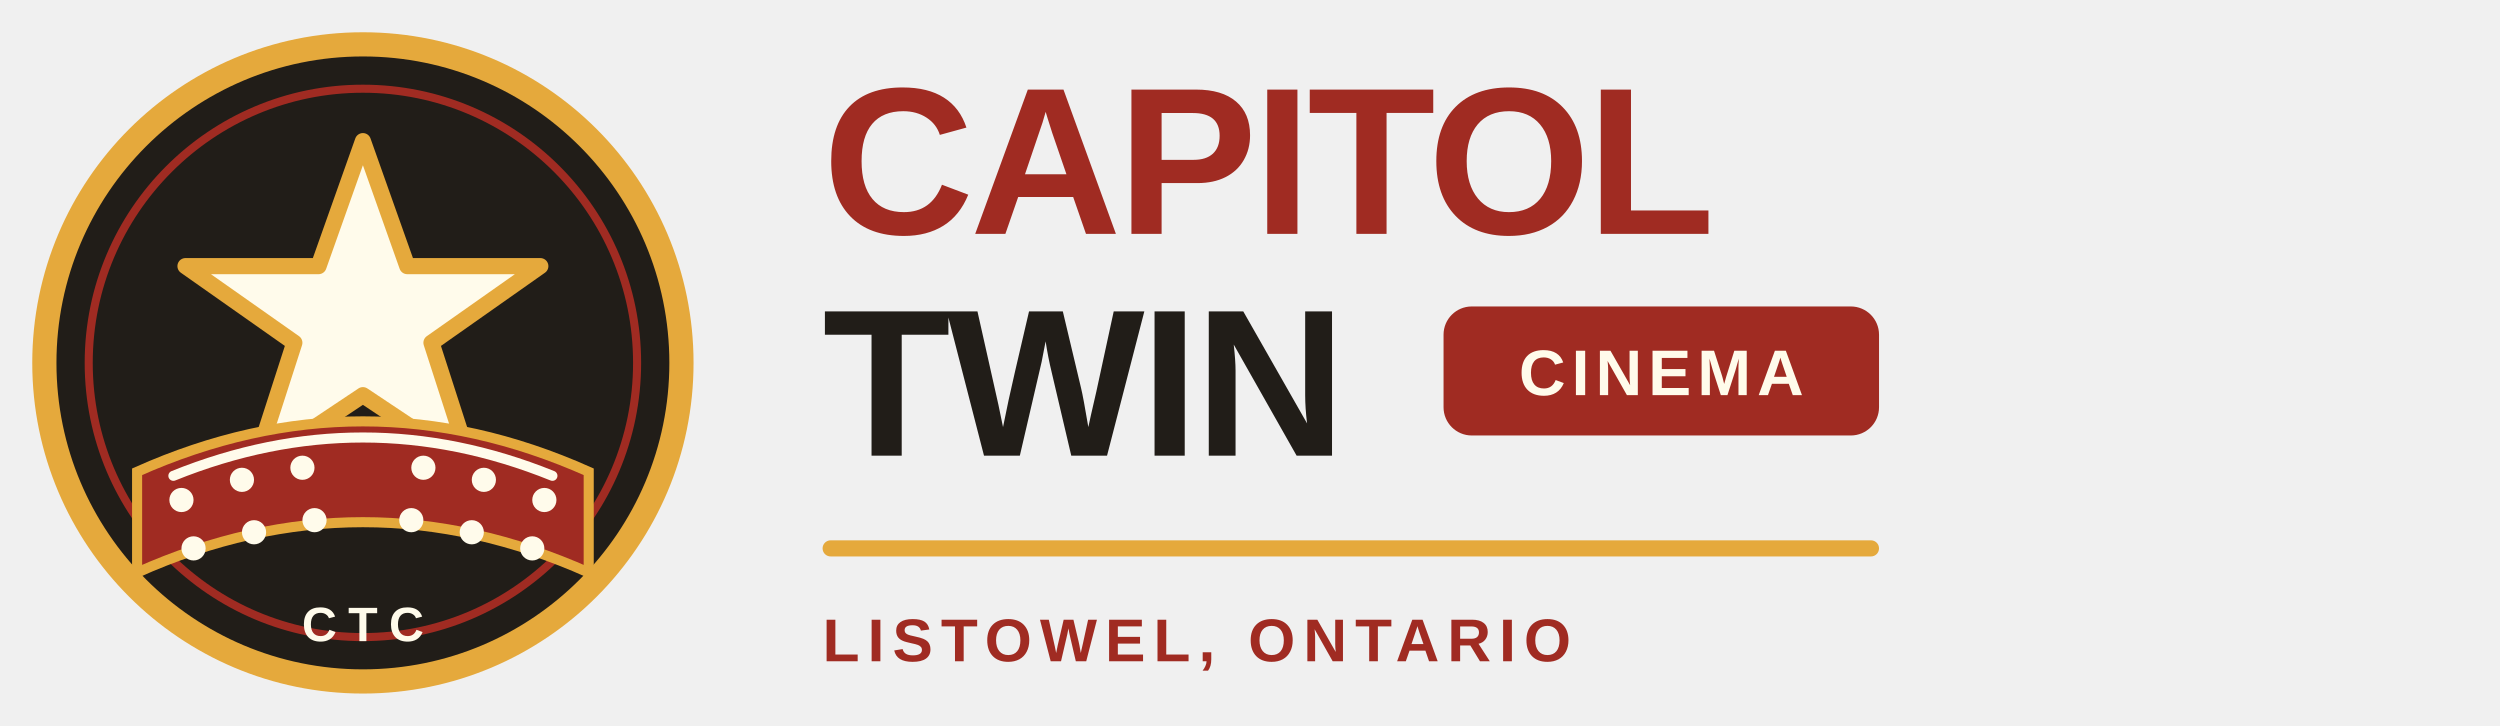
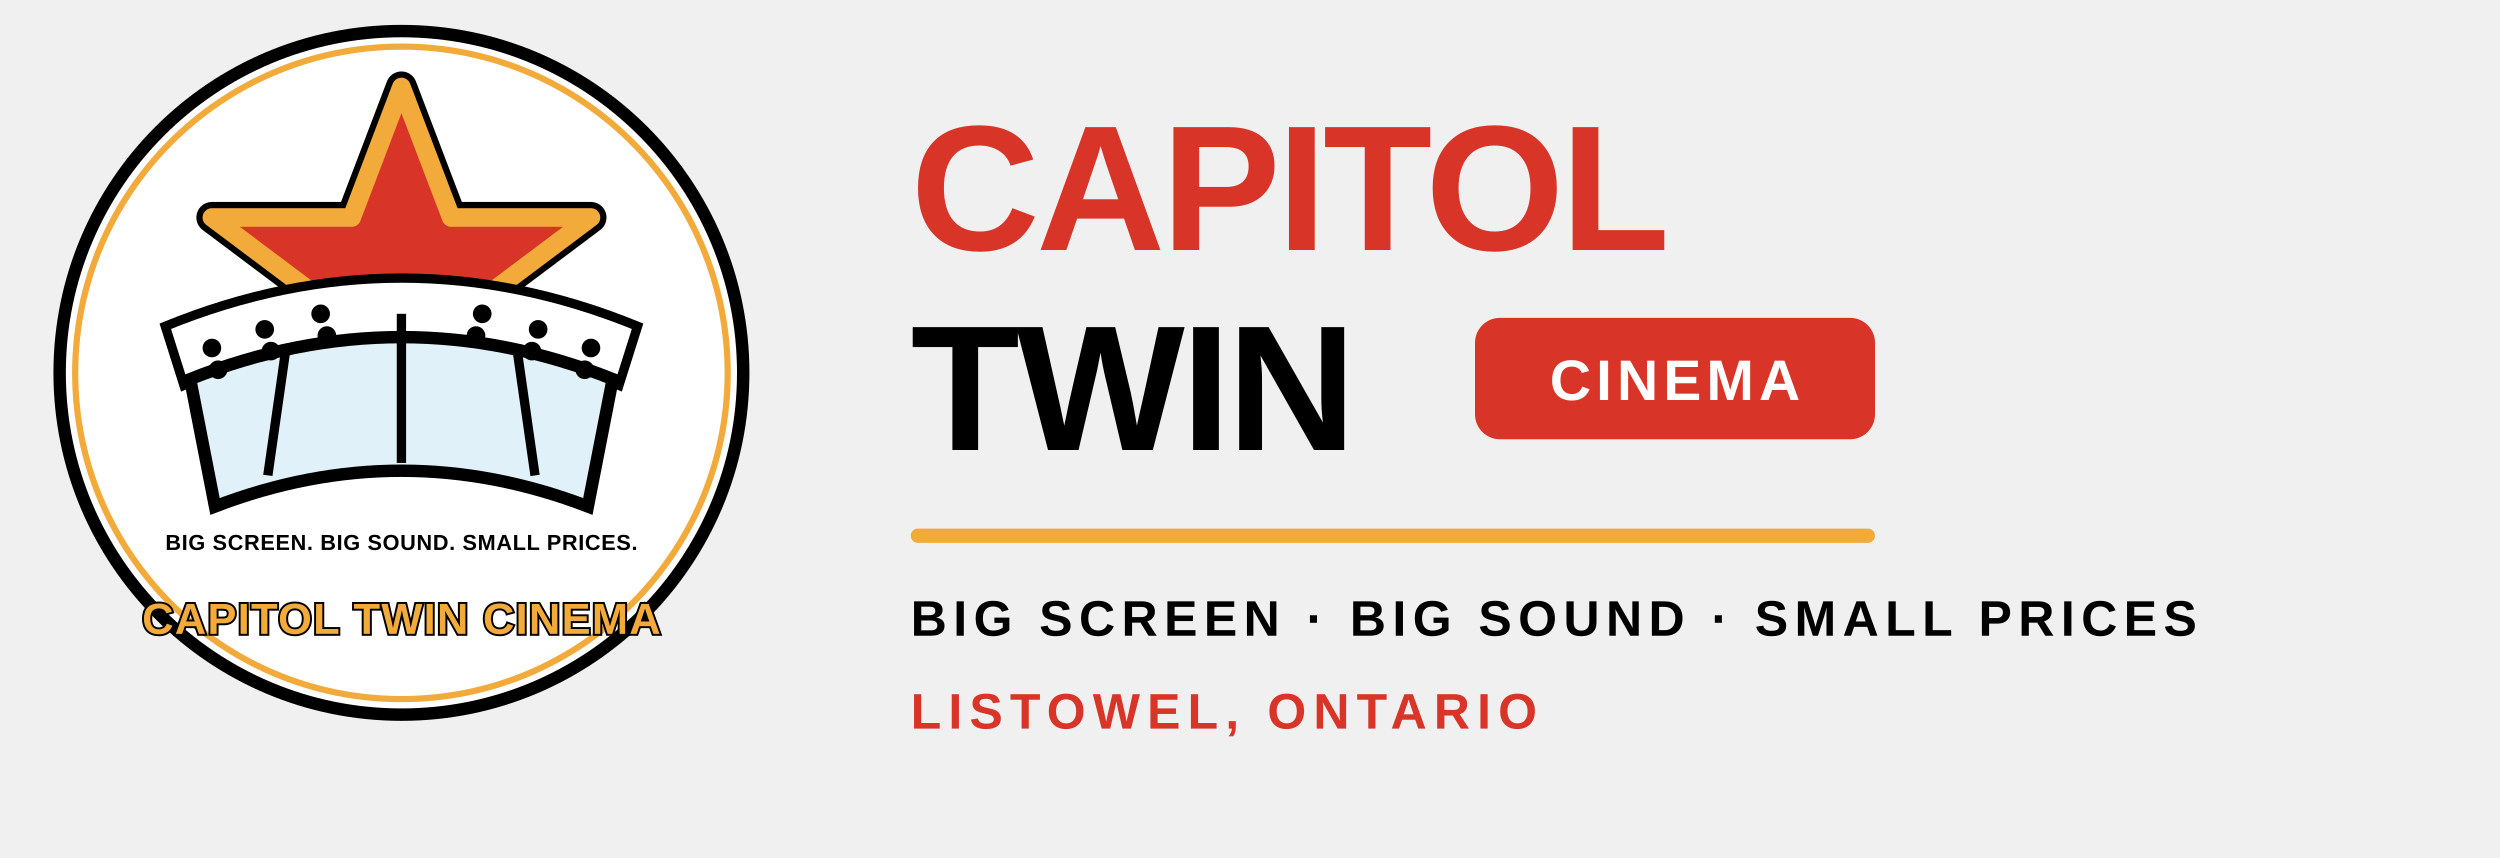
- <svg xmlns="http://www.w3.org/2000/svg" viewBox="0 0 620 180" role="img" aria-labelledby="logo-title logo-desc">
-   <g transform="translate(90 90)">
-     <circle r="79" fill="#211d18" stroke="#e5a93c" stroke-width="6" />
-     <circle r="68" fill="none" stroke="#a02b22" stroke-width="2" />
-     <path d="M0-55 11-24h33L17-5l10 31L0 8l-27 18 10-31-27-19h33Z" fill="#fffbeb" stroke="#e5a93c" stroke-width="4" stroke-linejoin="round" />
-     <path d="M-56 27Q0 2 56 27v25Q0 27-56 52Z" fill="#a02b22" stroke="#e5a93c" stroke-width="2.5" />
-     <path d="M-47 28Q0 9 47 28" fill="none" stroke="#fffbeb" stroke-width="2.5" stroke-linecap="round" />
-     <g fill="#fffbeb">
-       <circle cx="-45" cy="34" r="3" />
-       <circle cx="-30" cy="29" r="3" />
-       <circle cx="-15" cy="26" r="3" />
-       <circle cx="15" cy="26" r="3" />
-       <circle cx="30" cy="29" r="3" />
-       <circle cx="45" cy="34" r="3" />
-       <circle cx="-42" cy="46" r="3" />
-       <circle cx="-27" cy="42" r="3" />
-       <circle cx="-12" cy="39" r="3" />
-       <circle cx="12" cy="39" r="3" />
-       <circle cx="27" cy="42" r="3" />
-       <circle cx="42" cy="46" r="3" />
+ <svg xmlns="http://www.w3.org/2000/svg" viewBox="0 0 700 240" role="img" aria-labelledby="logo-title logo-desc">
+   <defs>
+     <g id="mark-art">
+       <circle cx="120" cy="120" r="110" fill="#FFFFFF" stroke="#000000" stroke-width="4" />
+       <circle cx="120" cy="120" r="105" fill="none" stroke="#F2AA3B" stroke-width="2" />
+       <path d="M120 28 136 70h45l-36 27 14 44-39-26-39 26 14-44-36-27h45Z" fill="#D83428" stroke="#000000" stroke-width="10" stroke-linejoin="round" />
+       <path d="M120 28 136 70h45l-36 27 14 44-39-26-39 26 14-44-36-27h45Z" fill="#D83428" stroke="#F2AA3B" stroke-width="6" stroke-linejoin="round" />
+       <path d="M44 105Q120 74 196 105L190 124Q120 94 50 124Z" fill="#FFFFFF" stroke="#000000" stroke-width="3" />
+       <path d="M52 122Q120 95 188 122L180 163Q120 140 60 163Z" fill="#E0F1F9" stroke="#000000" stroke-width="4" />
+       <path d="M83 111 77 153M120 101v48M157 111l6 42" fill="none" stroke="#000000" stroke-width="3" />
+       <g fill="#000000">
+         <circle cx="59" cy="112" r="3" />
+         <circle cx="76" cy="106" r="3" />
+         <circle cx="94" cy="101" r="3" />
+         <circle cx="146" cy="101" r="3" />
+         <circle cx="164" cy="106" r="3" />
+         <circle cx="181" cy="112" r="3" />
+         <circle cx="61" cy="119" r="3" />
+         <circle cx="78" cy="113" r="3" />
+         <circle cx="96" cy="108" r="3" />
+         <circle cx="144" cy="108" r="3" />
+         <circle cx="162" cy="113" r="3" />
+         <circle cx="179" cy="119" r="3" />
+       </g>
+       <text x="120" y="177" text-anchor="middle" fill="#000000" font-family="Arial,Helvetica,sans-serif" font-size="7" font-weight="900" letter-spacing=".2">BIG SCREEN. BIG SOUND. SMALL PRICES.</text>
+       <text x="120" y="204" text-anchor="middle" textLength="148" lengthAdjust="spacingAndGlyphs" fill="#F2AA3B" stroke="#000000" stroke-width="1.25" paint-order="stroke" font-family="Arial,Helvetica,sans-serif" font-size="14" font-weight="900" letter-spacing=".4">CAPITOL TWIN CINEMA</text>
    </g>
-     <text x="0" y="69" text-anchor="middle" fill="#fffbeb" font-family="Arial,Helvetica,sans-serif" font-size="12" font-weight="900" letter-spacing="2.8">CTC</text>
-   </g>
-   <g transform="translate(204 58)">
-     <text x="0" y="0" fill="#a02b22" font-family="Arial,Helvetica,sans-serif" font-size="52" font-weight="900" letter-spacing="-1">CAPITOL</text>
-     <text x="0" y="55" fill="#211d18" font-family="Arial,Helvetica,sans-serif" font-size="52" font-weight="900" letter-spacing="-1">TWIN</text>
-     <rect x="154" y="18" width="108" height="32" rx="7" fill="#a02b22" />
-     <text x="208" y="40" text-anchor="middle" fill="#fffbeb" font-family="Arial,Helvetica,sans-serif" font-size="16" font-weight="900" letter-spacing="1.5">CINEMA</text>
-     <rect x="0" y="76" width="262" height="4" rx="2" fill="#e5a93c" />
-     <text x="0" y="106" fill="#a02b22" font-family="Arial,Helvetica,sans-serif" font-size="15" font-weight="900" letter-spacing="2">LISTOWEL, ONTARIO</text>
+   </defs>
+   <use href="#mark-art" transform="translate(8 0) scale(.87)" />
+   <g transform="translate(255 70)">
+     <text x="0" y="0" fill="#D83428" font-family="Arial,Helvetica,sans-serif" font-size="50" font-weight="900" letter-spacing="-1">CAPITOL</text>
+     <text x="0" y="56" fill="#000000" font-family="Arial,Helvetica,sans-serif" font-size="50" font-weight="900" letter-spacing="-1">TWIN</text>
+     <rect x="158" y="19" width="112" height="34" rx="7" fill="#D83428" />
+     <text x="214" y="42" text-anchor="middle" fill="#FFFFFF" font-family="Arial,Helvetica,sans-serif" font-size="16" font-weight="900" letter-spacing="1.4">CINEMA</text>
+     <rect x="0" y="78" width="270" height="4" rx="2" fill="#F2AA3B" />
+     <text x="0" y="108" fill="#000000" font-family="Arial,Helvetica,sans-serif" font-size="14" font-weight="900" letter-spacing="1.8">BIG SCREEN · BIG SOUND · SMALL PRICES</text>
+     <text x="0" y="134" fill="#D83428" font-family="Arial,Helvetica,sans-serif" font-size="14" font-weight="900" letter-spacing="2">LISTOWEL, ONTARIO</text>
  </g>
</svg>
